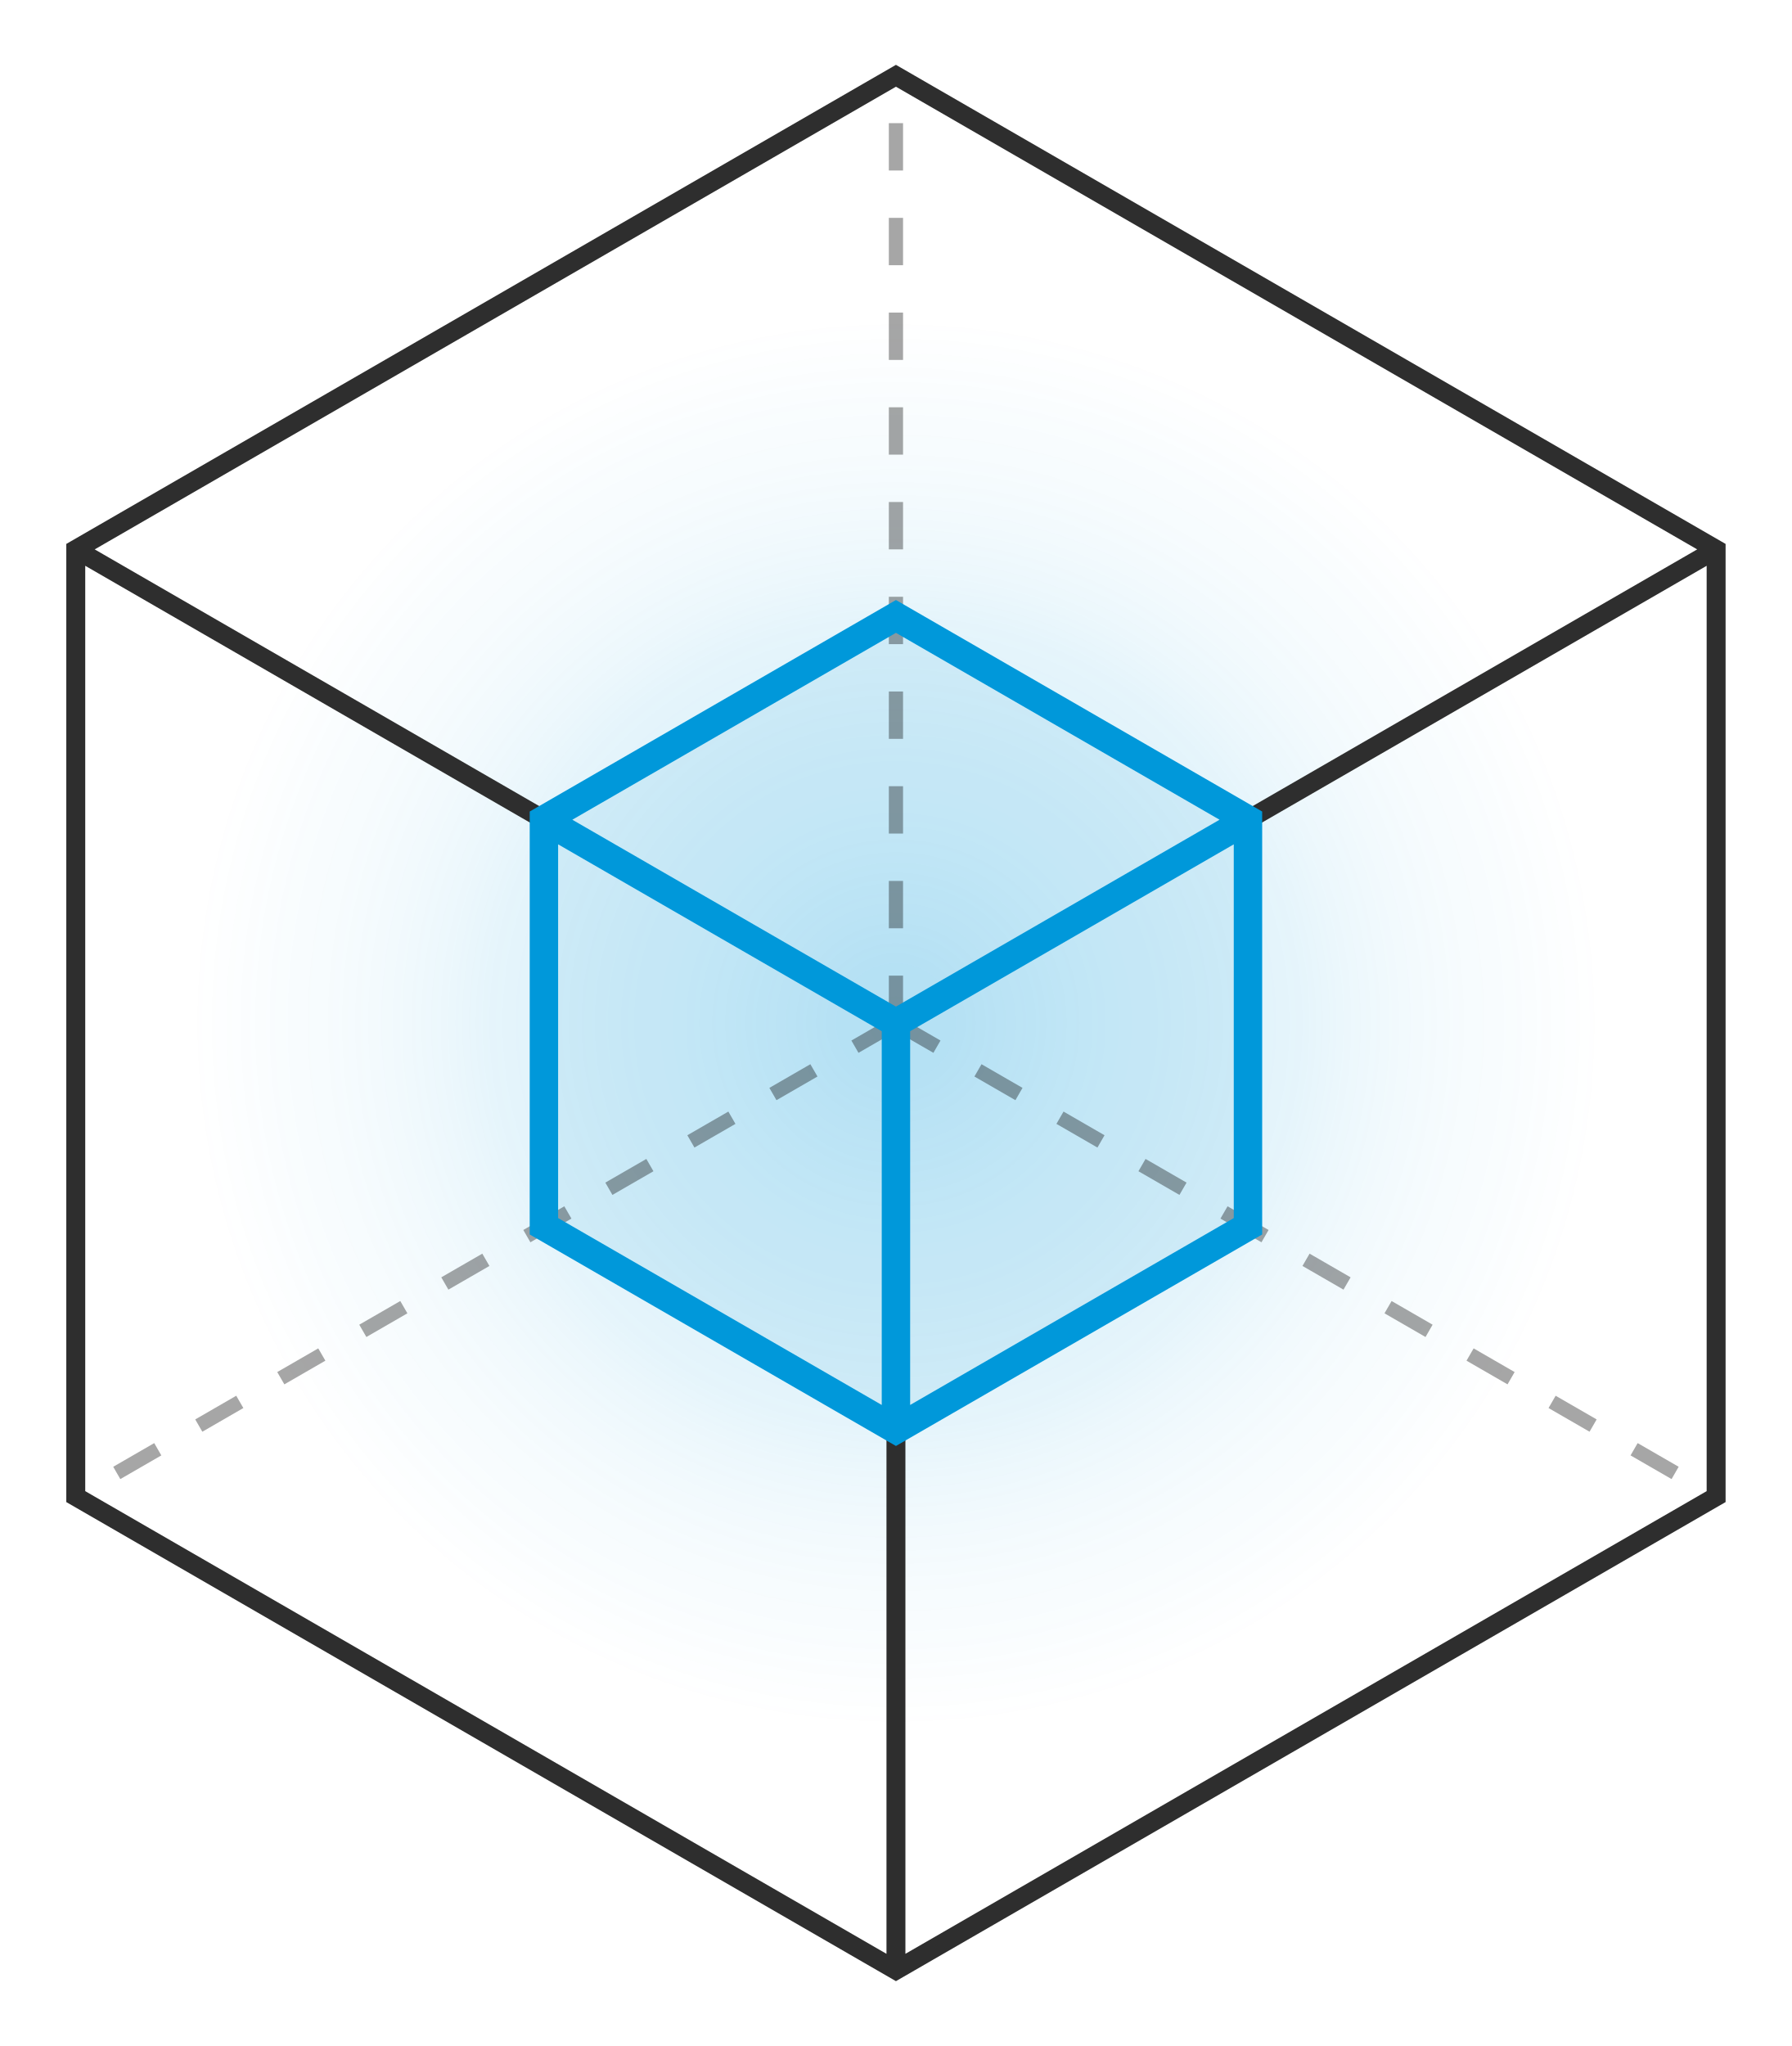
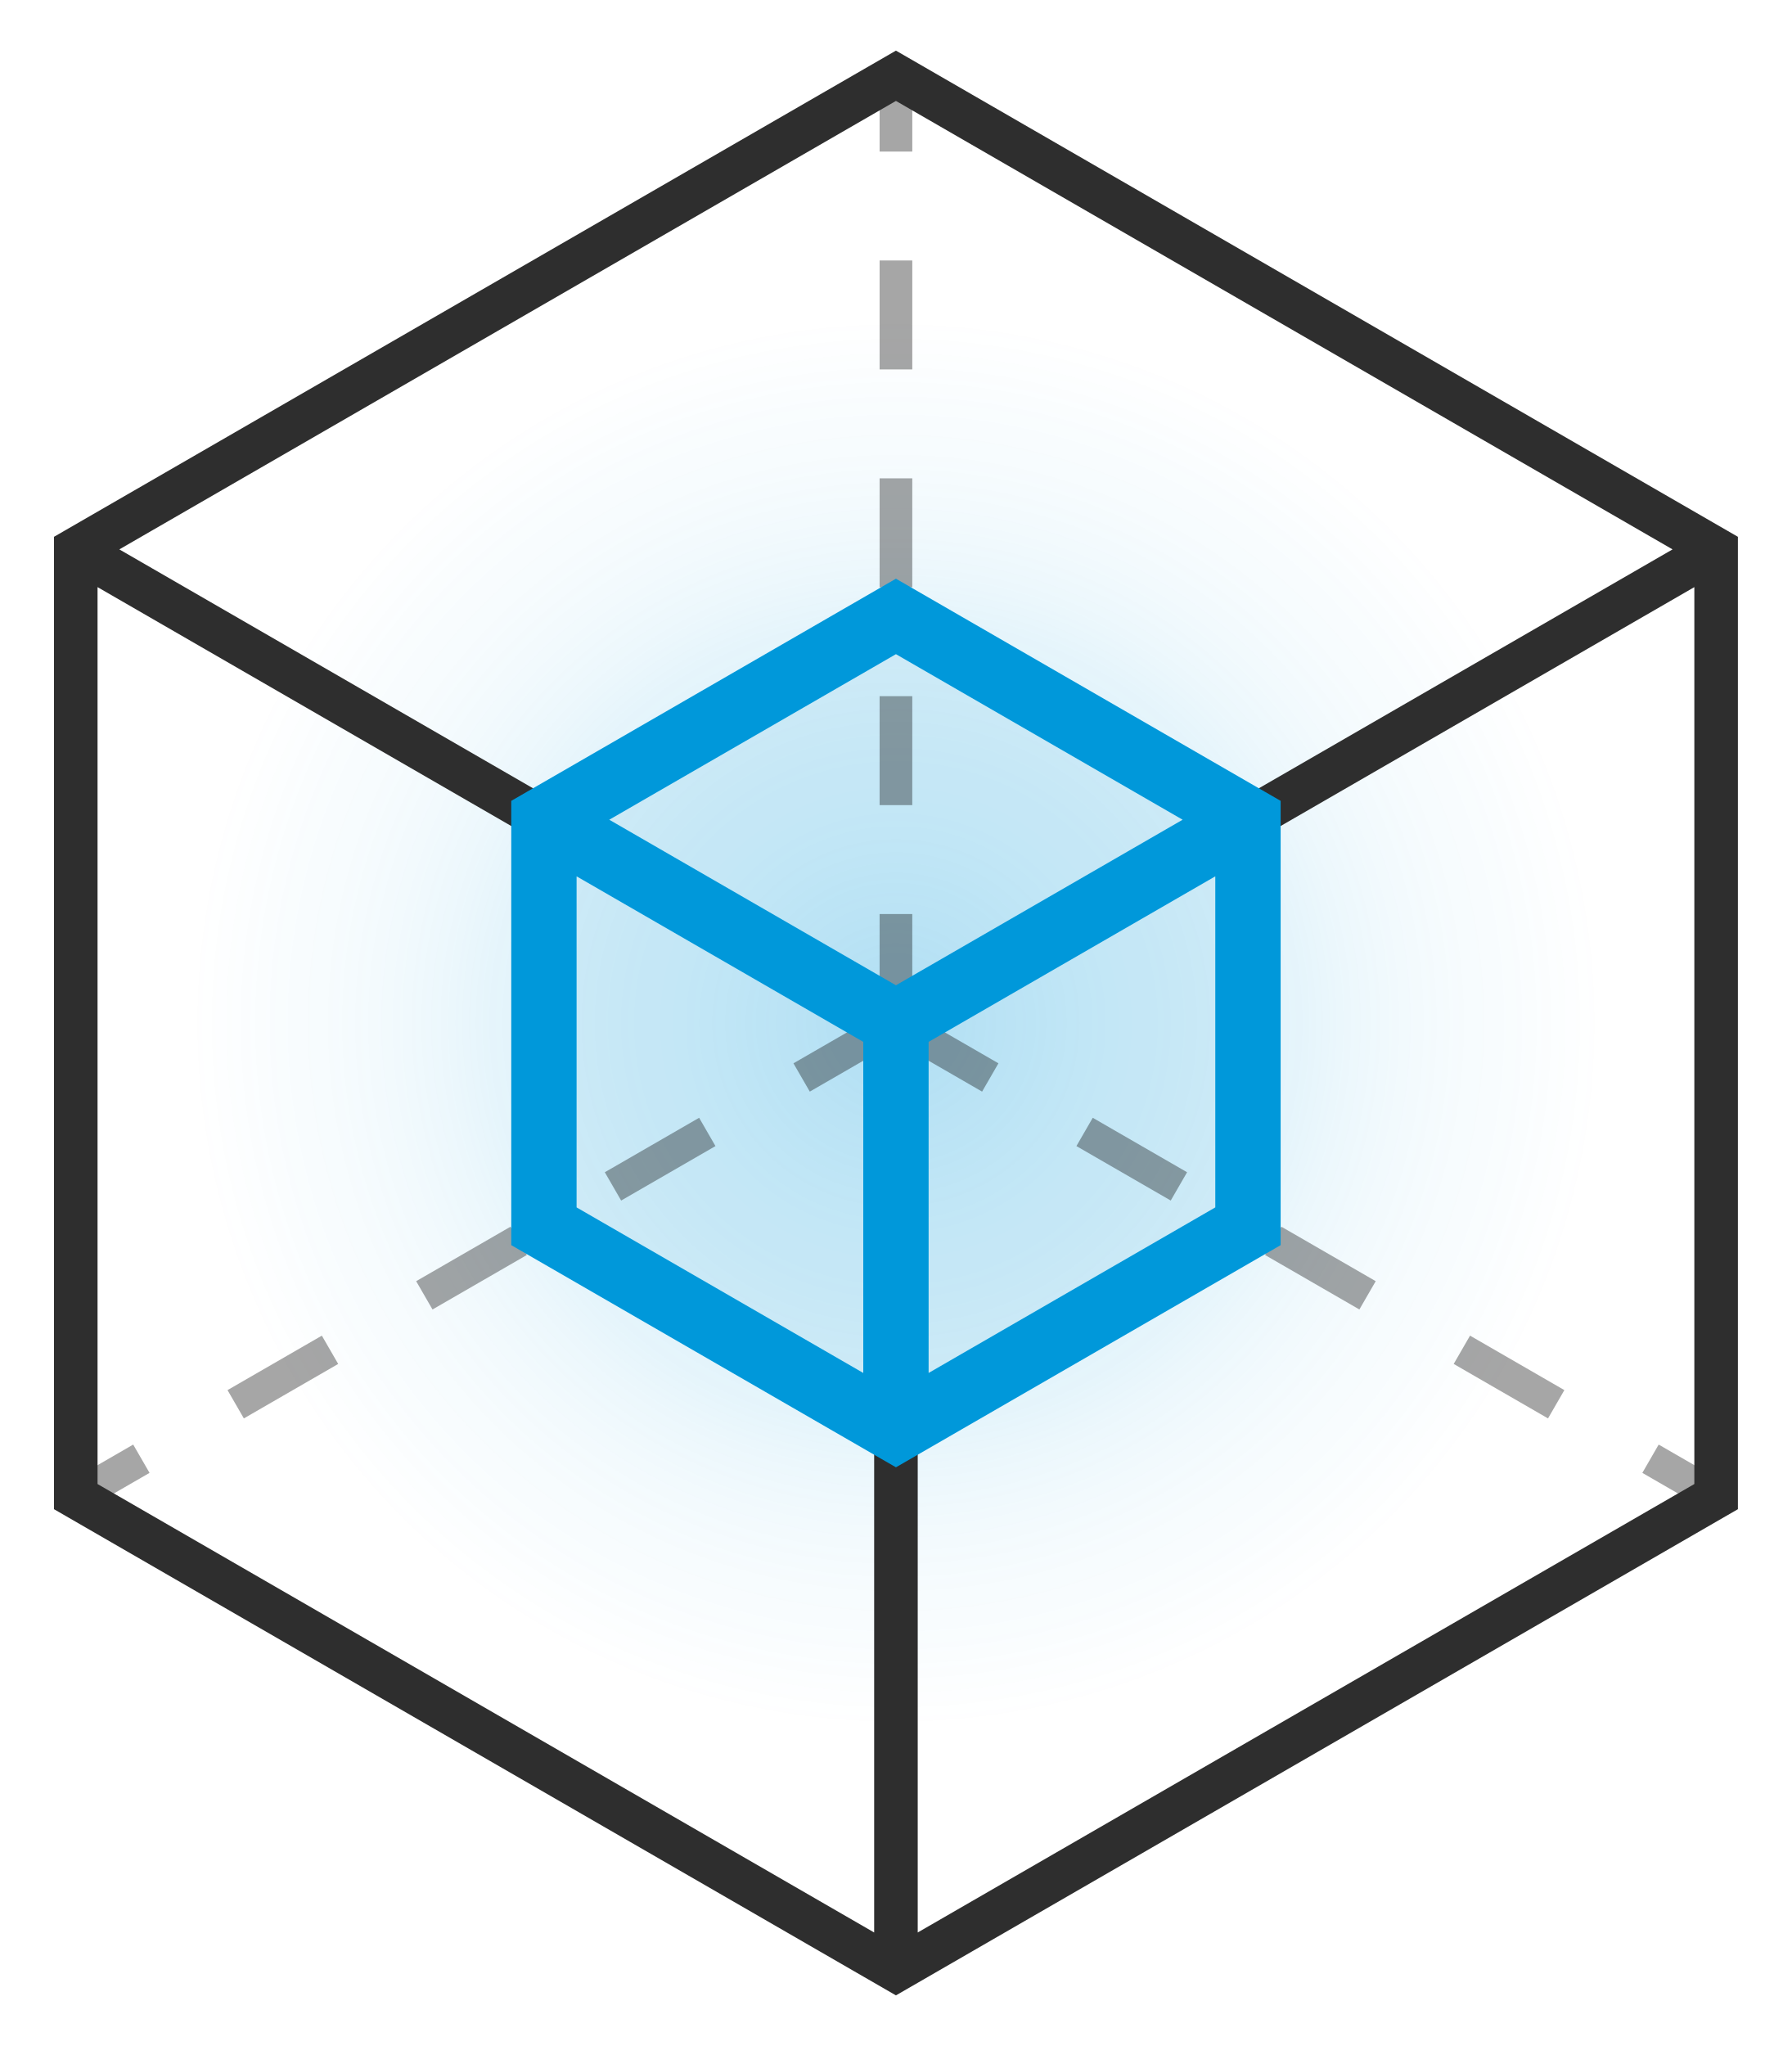
<svg xmlns="http://www.w3.org/2000/svg" viewBox="-47.301 -54.000 94.603 108.000" role="img" aria-label="BoxLite">
  <defs>
    <radialGradient id="g" gradientUnits="userSpaceOnUse" cx="0" cy="0" r="37.258">
      <stop offset="0" stop-color="#0098DA" stop-opacity="0.22" />
      <stop offset="0.08" stop-color="#0098DA" stop-opacity="0.215" />
      <stop offset="0.24" stop-color="#0098DA" stop-opacity="0.171" />
      <stop offset="0.4" stop-color="#0098DA" stop-opacity="0.137" />
      <stop offset="0.576" stop-color="#0098DA" stop-opacity="0.1" />
      <stop offset="0.64" stop-color="#0098DA" stop-opacity="0.074" />
      <stop offset="0.72" stop-color="#0098DA" stop-opacity="0.051" />
      <stop offset="0.8" stop-color="#0098DA" stop-opacity="0.034" />
      <stop offset="0.88" stop-color="#0098DA" stop-opacity="0.023" />
      <stop offset="1" stop-color="#0098DA" stop-opacity="0.0" />
    </radialGradient>
  </defs>
  <circle cx="0" cy="0" r="37.258" fill="url(#g)" />
  <path d="M0.000 -21.461L18.585 -10.730L18.585 10.730L0.000 21.461L-18.585 10.730L-18.585 -10.730Z" fill="#0098DA" fill-opacity="0.095" />
-   <path d="M0 0L0.000 -50.000M0 0L-43.301 25.000M0 0L43.301 25.000" fill="none" stroke="#000000" stroke-opacity="0.35" vector-effect="non-scaling-stroke" stroke-width="0.75" stroke-dasharray="2.5 2.5" />
-   <path d="M0.000 -50.000L43.301 -25.000L43.301 25.000L0.000 50.000L-43.301 25.000L-43.301 -25.000ZM-43.301 -25.000L-18.585 -10.730M43.301 -25.000L18.585 -10.730M0.000 50.000L0.000 21.461" fill="none" stroke="#2E2E2E" stroke-linejoin="miter" vector-effect="non-scaling-stroke" stroke-width="1.0" />
-   <path d="M0.000 -21.461L18.585 -10.730L18.585 10.730L0.000 21.461L-18.585 10.730L-18.585 -10.730ZM-18.585 -10.730L0 0L18.585 -10.730M0 0L0.000 21.461" fill="none" stroke="#0098DA" stroke-linejoin="miter" vector-effect="non-scaling-stroke" stroke-width="1.5" />
+   <path d="M0 0L0.000 -50.000M0 0L-43.301 25.000M0 0L43.301 25.000" fill="none" stroke="#000000" stroke-opacity="0.35" vector-effect="non-scaling-stroke" stroke-width="1.725" stroke-dasharray="5.75 5.75" />
+   <path d="M0.000 -50.000L43.301 -25.000L43.301 25.000L0.000 50.000L-43.301 25.000L-43.301 -25.000ZM-43.301 -25.000L-18.585 -10.730M43.301 -25.000L18.585 -10.730M0.000 50.000L0.000 21.461" fill="none" stroke="#2E2E2E" stroke-linejoin="miter" vector-effect="non-scaling-stroke" stroke-width="2.3" />
+   <path d="M0.000 -21.461L18.585 -10.730L18.585 10.730L0.000 21.461L-18.585 10.730L-18.585 -10.730ZM-18.585 -10.730L0 0L18.585 -10.730M0 0L0.000 21.461" fill="none" stroke="#0098DA" stroke-linejoin="miter" vector-effect="non-scaling-stroke" stroke-width="3.45" />
</svg>
